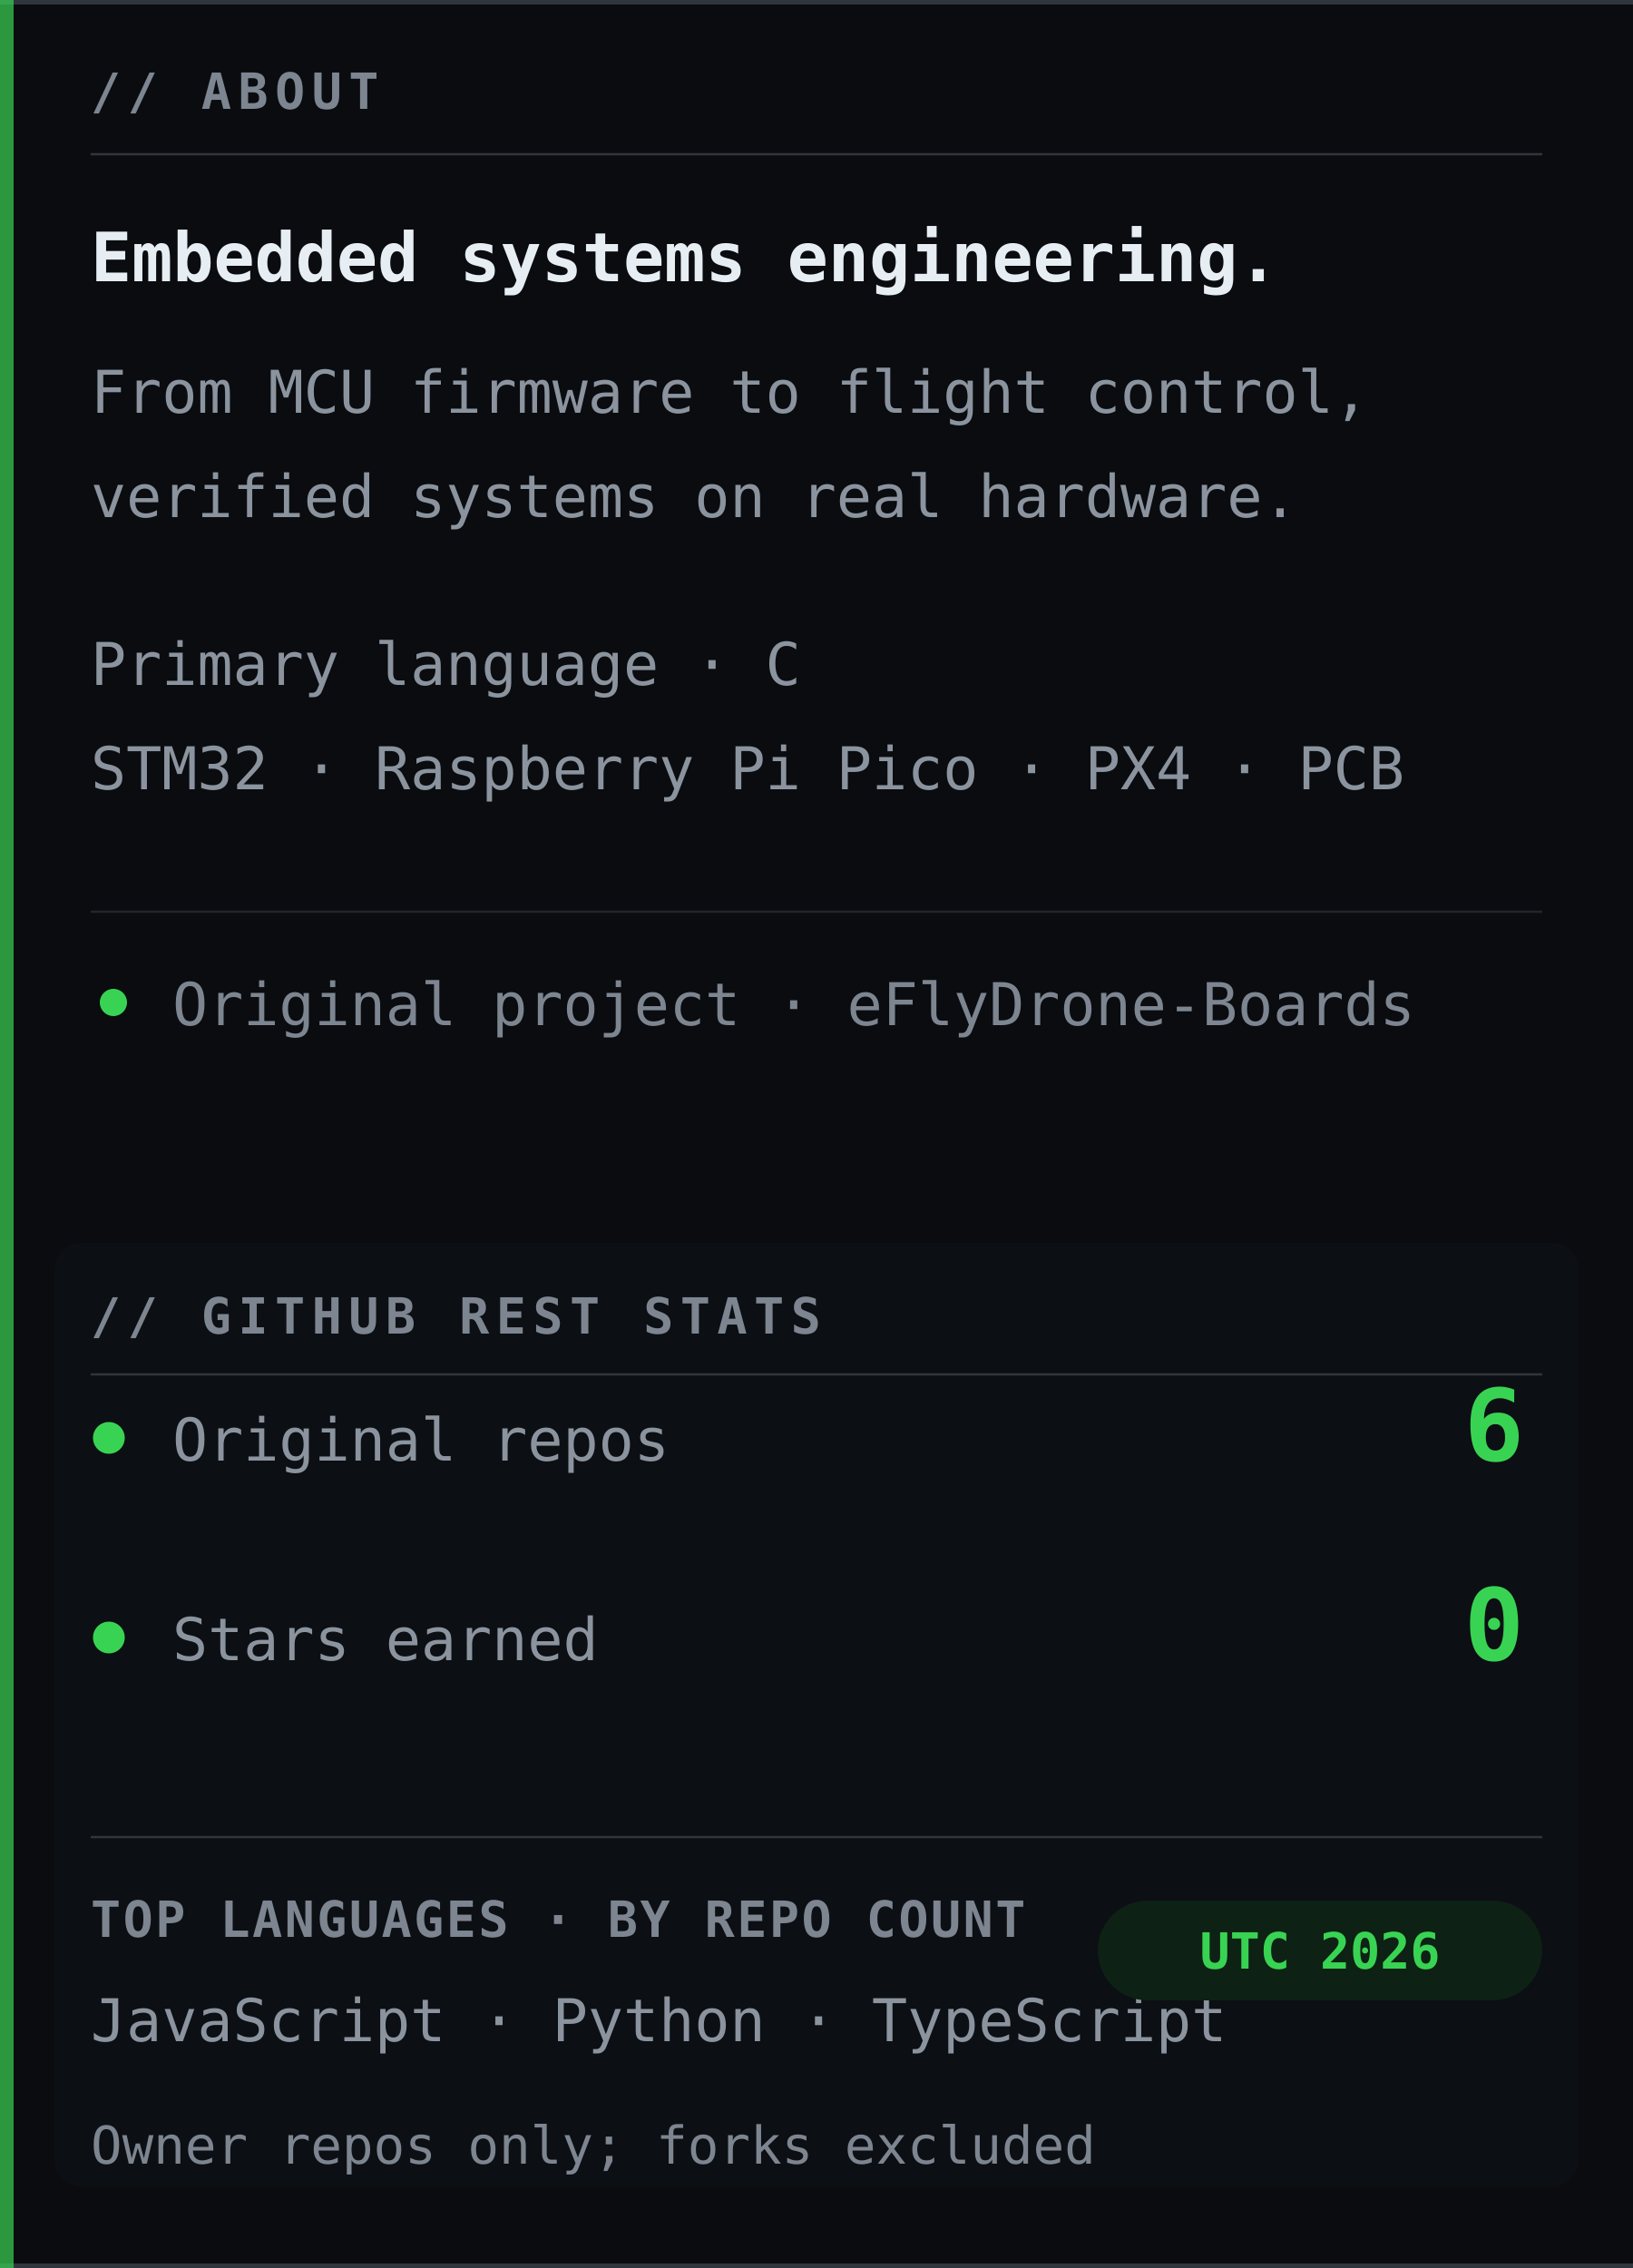
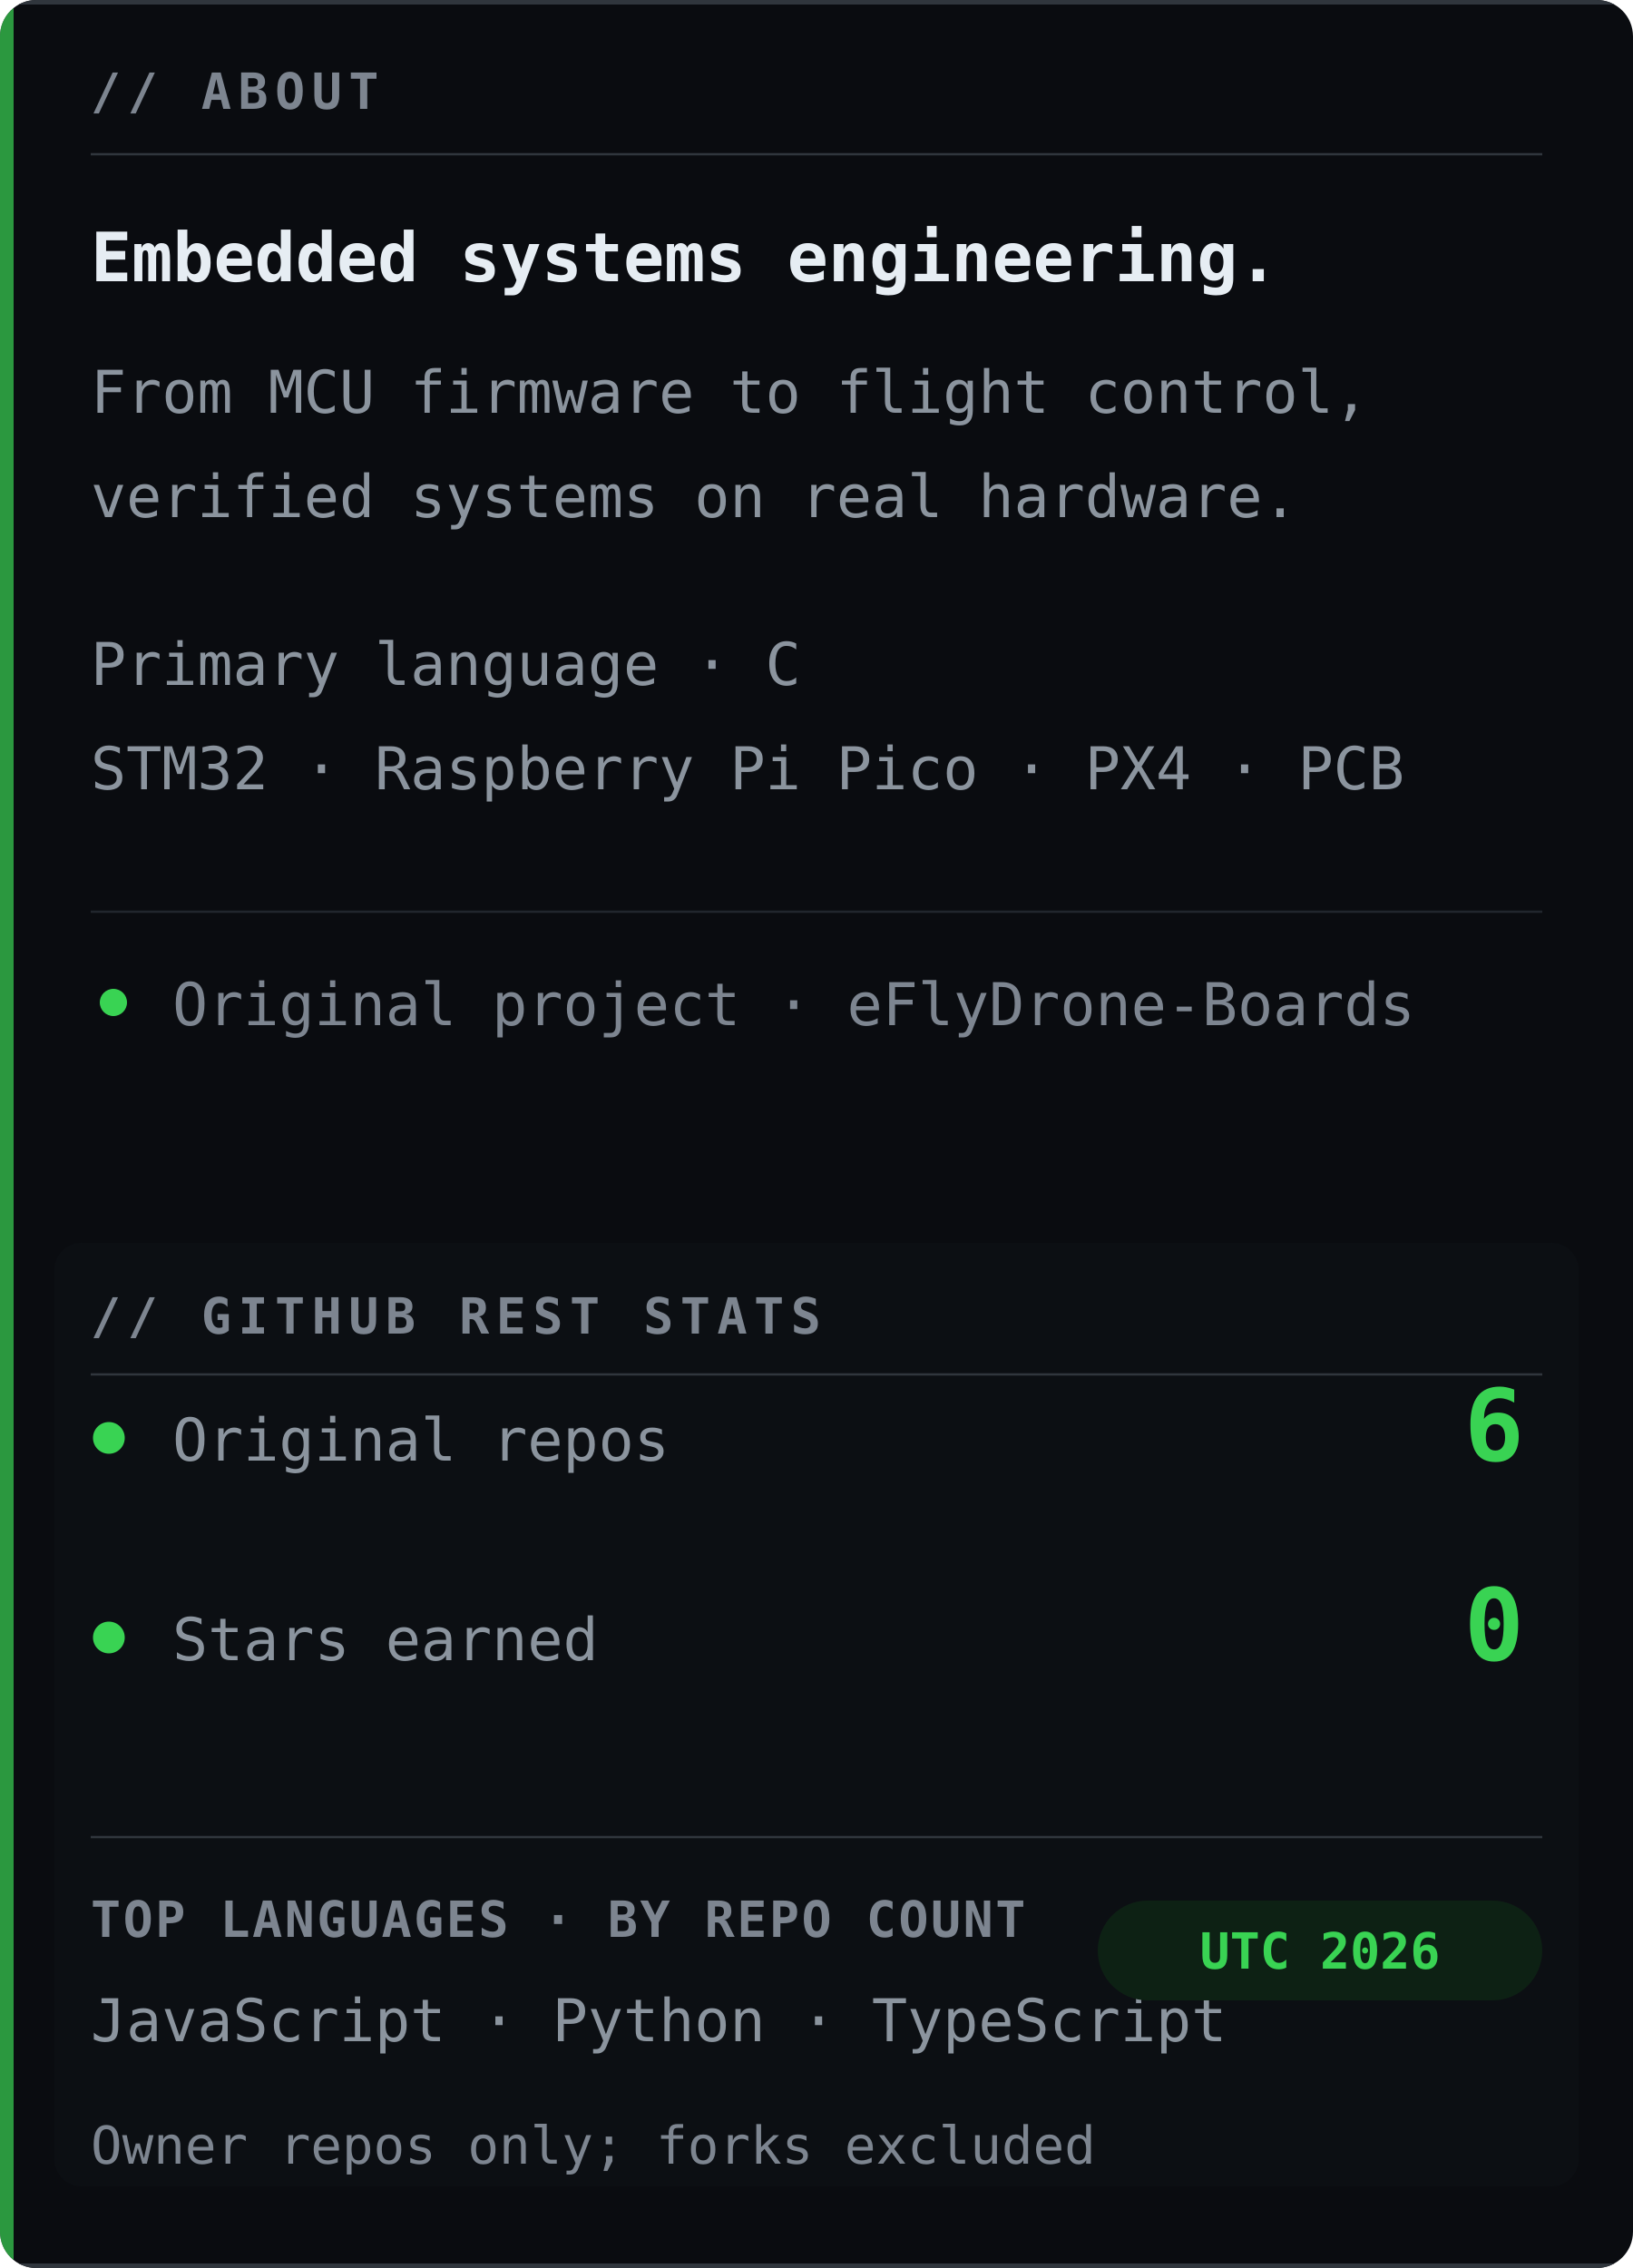
<svg xmlns="http://www.w3.org/2000/svg" width="360" height="500" viewBox="0 0 360 500" role="img" aria-labelledby="title desc">
-   <rect width="360" height="500" fill="#0a0c10" />
-   <path d="M0 .5H360M0 499.5H360" stroke="#30363d" stroke-width="1" />
-   <text x="20" y="24" font-family="Consolas, Menlo, 'DejaVu Sans Mono', 'Courier New', monospace" font-size="11" font-weight="700" letter-spacing="1.5" fill="#7d8590">// ABOUT</text>
-   <path d="M20 34H340" stroke="#30363d" stroke-width=".5" />
-   <text x="20" y="62" font-family="Consolas, Menlo, 'DejaVu Sans Mono', 'Courier New', monospace" font-size="15" font-weight="700" fill="#e6edf3">Embedded systems engineering.</text>
-   <text x="20" y="91" font-family="Consolas, Menlo, 'DejaVu Sans Mono', 'Courier New', monospace" font-size="13" fill="#8b949e">From MCU firmware to flight control,</text>
-   <text x="20" y="114" font-family="Consolas, Menlo, 'DejaVu Sans Mono', 'Courier New', monospace" font-size="13" fill="#8b949e">verified systems on real hardware.</text>
-   <text x="20" y="151" font-family="Consolas, Menlo, 'DejaVu Sans Mono', 'Courier New', monospace" font-size="13" fill="#8b949e">Primary language · C</text>
-   <text x="20" y="174" font-family="Consolas, Menlo, 'DejaVu Sans Mono', 'Courier New', monospace" font-size="13" fill="#8b949e">STM32 · Raspberry Pi Pico · PX4 · PCB</text>
-   <path d="M20 201H340" stroke="#21262d" stroke-width=".5" />
-   <circle cx="25" cy="221" r="3" fill="#39d353" />
-   <text x="38" y="226" font-family="Consolas, Menlo, 'DejaVu Sans Mono', 'Courier New', monospace" font-size="13" fill="#7d8590">Original project · eFlyDrone-Boards</text>
-   <rect x="12" y="274" width="336" height="208" rx="6" fill="#0d1015" opacity=".72" />
-   <text x="20" y="294" font-family="Consolas, Menlo, 'DejaVu Sans Mono', 'Courier New', monospace" font-size="11" font-weight="700" letter-spacing="1.5" fill="#7d8590">// GITHUB REST STATS</text>
-   <path d="M20 303H340" stroke="#30363d" stroke-width=".5" />
-   <circle cx="24" cy="317" r="3.5" fill="#39d353" />
-   <text x="38" y="322" font-family="Consolas, Menlo, 'DejaVu Sans Mono', 'Courier New', monospace" font-size="13" fill="#8b949e">Original repos</text>
-   <text x="336" y="322" text-anchor="end" font-family="Consolas, Menlo, 'DejaVu Sans Mono', 'Courier New', monospace" font-size="22" font-weight="700" fill="#39d353">6</text>
-   <circle cx="24" cy="361" r="3.5" fill="#39d353" />
-   <text x="38" y="366" font-family="Consolas, Menlo, 'DejaVu Sans Mono', 'Courier New', monospace" font-size="13" fill="#8b949e">Stars earned</text>
-   <text x="336" y="366" text-anchor="end" font-family="Consolas, Menlo, 'DejaVu Sans Mono', 'Courier New', monospace" font-size="22" font-weight="700" fill="#39d353">0</text>
-   <path d="M20 405H340" stroke="#30363d" stroke-width=".5" />
-   <text x="20" y="427" font-family="Consolas, Menlo, 'DejaVu Sans Mono', 'Courier New', monospace" font-size="11" font-weight="700" letter-spacing=".5" fill="#7d8590">TOP LANGUAGES · BY REPO COUNT</text>
-   <text x="20" y="450" font-family="Consolas, Menlo, 'DejaVu Sans Mono', 'Courier New', monospace" font-size="13" fill="#8b949e">JavaScript · Python · TypeScript</text>
-   <rect x="242" y="419" width="98" height="22" rx="11" fill="#0d2114" />
-   <text x="291" y="434" text-anchor="middle" font-family="Consolas, Menlo, 'DejaVu Sans Mono', 'Courier New', monospace" font-size="11" font-weight="700" fill="#39d353">UTC 2026</text>
-   <text x="20" y="477" font-family="Consolas, Menlo, 'DejaVu Sans Mono', 'Courier New', monospace" font-size="11.5" fill="#7d8590">Owner repos only; forks excluded</text>
-   <rect width="3" height="500" fill="#39d353" opacity=".7" />
+   <defs>
+     <clipPath id="clip">
+       <rect width="360" height="500" rx="8" />
+     </clipPath>
+   </defs>
+   <g clip-path="url(#clip)">
+     <rect width="360" height="500" fill="#0a0c10" />
+     <path d="M0 .5H360M0 499.5H360" stroke="#30363d" stroke-width="1" />
+     <text x="20" y="24" font-family="Consolas, Menlo, 'DejaVu Sans Mono', 'Courier New', monospace" font-size="11" font-weight="700" letter-spacing="1.5" fill="#7d8590">// ABOUT</text>
+     <path d="M20 34H340" stroke="#30363d" stroke-width=".5" />
+     <text x="20" y="62" font-family="Consolas, Menlo, 'DejaVu Sans Mono', 'Courier New', monospace" font-size="15" font-weight="700" fill="#e6edf3">Embedded systems engineering.</text>
+     <text x="20" y="91" font-family="Consolas, Menlo, 'DejaVu Sans Mono', 'Courier New', monospace" font-size="13" fill="#8b949e">From MCU firmware to flight control,</text>
+     <text x="20" y="114" font-family="Consolas, Menlo, 'DejaVu Sans Mono', 'Courier New', monospace" font-size="13" fill="#8b949e">verified systems on real hardware.</text>
+     <text x="20" y="151" font-family="Consolas, Menlo, 'DejaVu Sans Mono', 'Courier New', monospace" font-size="13" fill="#8b949e">Primary language · C</text>
+     <text x="20" y="174" font-family="Consolas, Menlo, 'DejaVu Sans Mono', 'Courier New', monospace" font-size="13" fill="#8b949e">STM32 · Raspberry Pi Pico · PX4 · PCB</text>
+     <path d="M20 201H340" stroke="#21262d" stroke-width=".5" />
+     <circle cx="25" cy="221" r="3" fill="#39d353" />
+     <text x="38" y="226" font-family="Consolas, Menlo, 'DejaVu Sans Mono', 'Courier New', monospace" font-size="13" fill="#7d8590">Original project · eFlyDrone-Boards</text>
+     <rect x="12" y="274" width="336" height="208" rx="6" fill="#0d1015" opacity=".72" />
+     <text x="20" y="294" font-family="Consolas, Menlo, 'DejaVu Sans Mono', 'Courier New', monospace" font-size="11" font-weight="700" letter-spacing="1.5" fill="#7d8590">// GITHUB REST STATS</text>
+     <path d="M20 303H340" stroke="#30363d" stroke-width=".5" />
+     <circle cx="24" cy="317" r="3.5" fill="#39d353" />
+     <text x="38" y="322" font-family="Consolas, Menlo, 'DejaVu Sans Mono', 'Courier New', monospace" font-size="13" fill="#8b949e">Original repos</text>
+     <text x="336" y="322" text-anchor="end" font-family="Consolas, Menlo, 'DejaVu Sans Mono', 'Courier New', monospace" font-size="22" font-weight="700" fill="#39d353">6</text>
+     <circle cx="24" cy="361" r="3.5" fill="#39d353" />
+     <text x="38" y="366" font-family="Consolas, Menlo, 'DejaVu Sans Mono', 'Courier New', monospace" font-size="13" fill="#8b949e">Stars earned</text>
+     <text x="336" y="366" text-anchor="end" font-family="Consolas, Menlo, 'DejaVu Sans Mono', 'Courier New', monospace" font-size="22" font-weight="700" fill="#39d353">0</text>
+     <path d="M20 405H340" stroke="#30363d" stroke-width=".5" />
+     <text x="20" y="427" font-family="Consolas, Menlo, 'DejaVu Sans Mono', 'Courier New', monospace" font-size="11" font-weight="700" letter-spacing=".5" fill="#7d8590">TOP LANGUAGES · BY REPO COUNT</text>
+     <text x="20" y="450" font-family="Consolas, Menlo, 'DejaVu Sans Mono', 'Courier New', monospace" font-size="13" fill="#8b949e">JavaScript · Python · TypeScript</text>
+     <rect x="242" y="419" width="98" height="22" rx="11" fill="#0d2114" />
+     <text x="291" y="434" text-anchor="middle" font-family="Consolas, Menlo, 'DejaVu Sans Mono', 'Courier New', monospace" font-size="11" font-weight="700" fill="#39d353">UTC 2026</text>
+     <text x="20" y="477" font-family="Consolas, Menlo, 'DejaVu Sans Mono', 'Courier New', monospace" font-size="11.5" fill="#7d8590">Owner repos only; forks excluded</text>
+     <rect width="3" height="500" fill="#39d353" opacity=".7" />
+   </g>
</svg>
